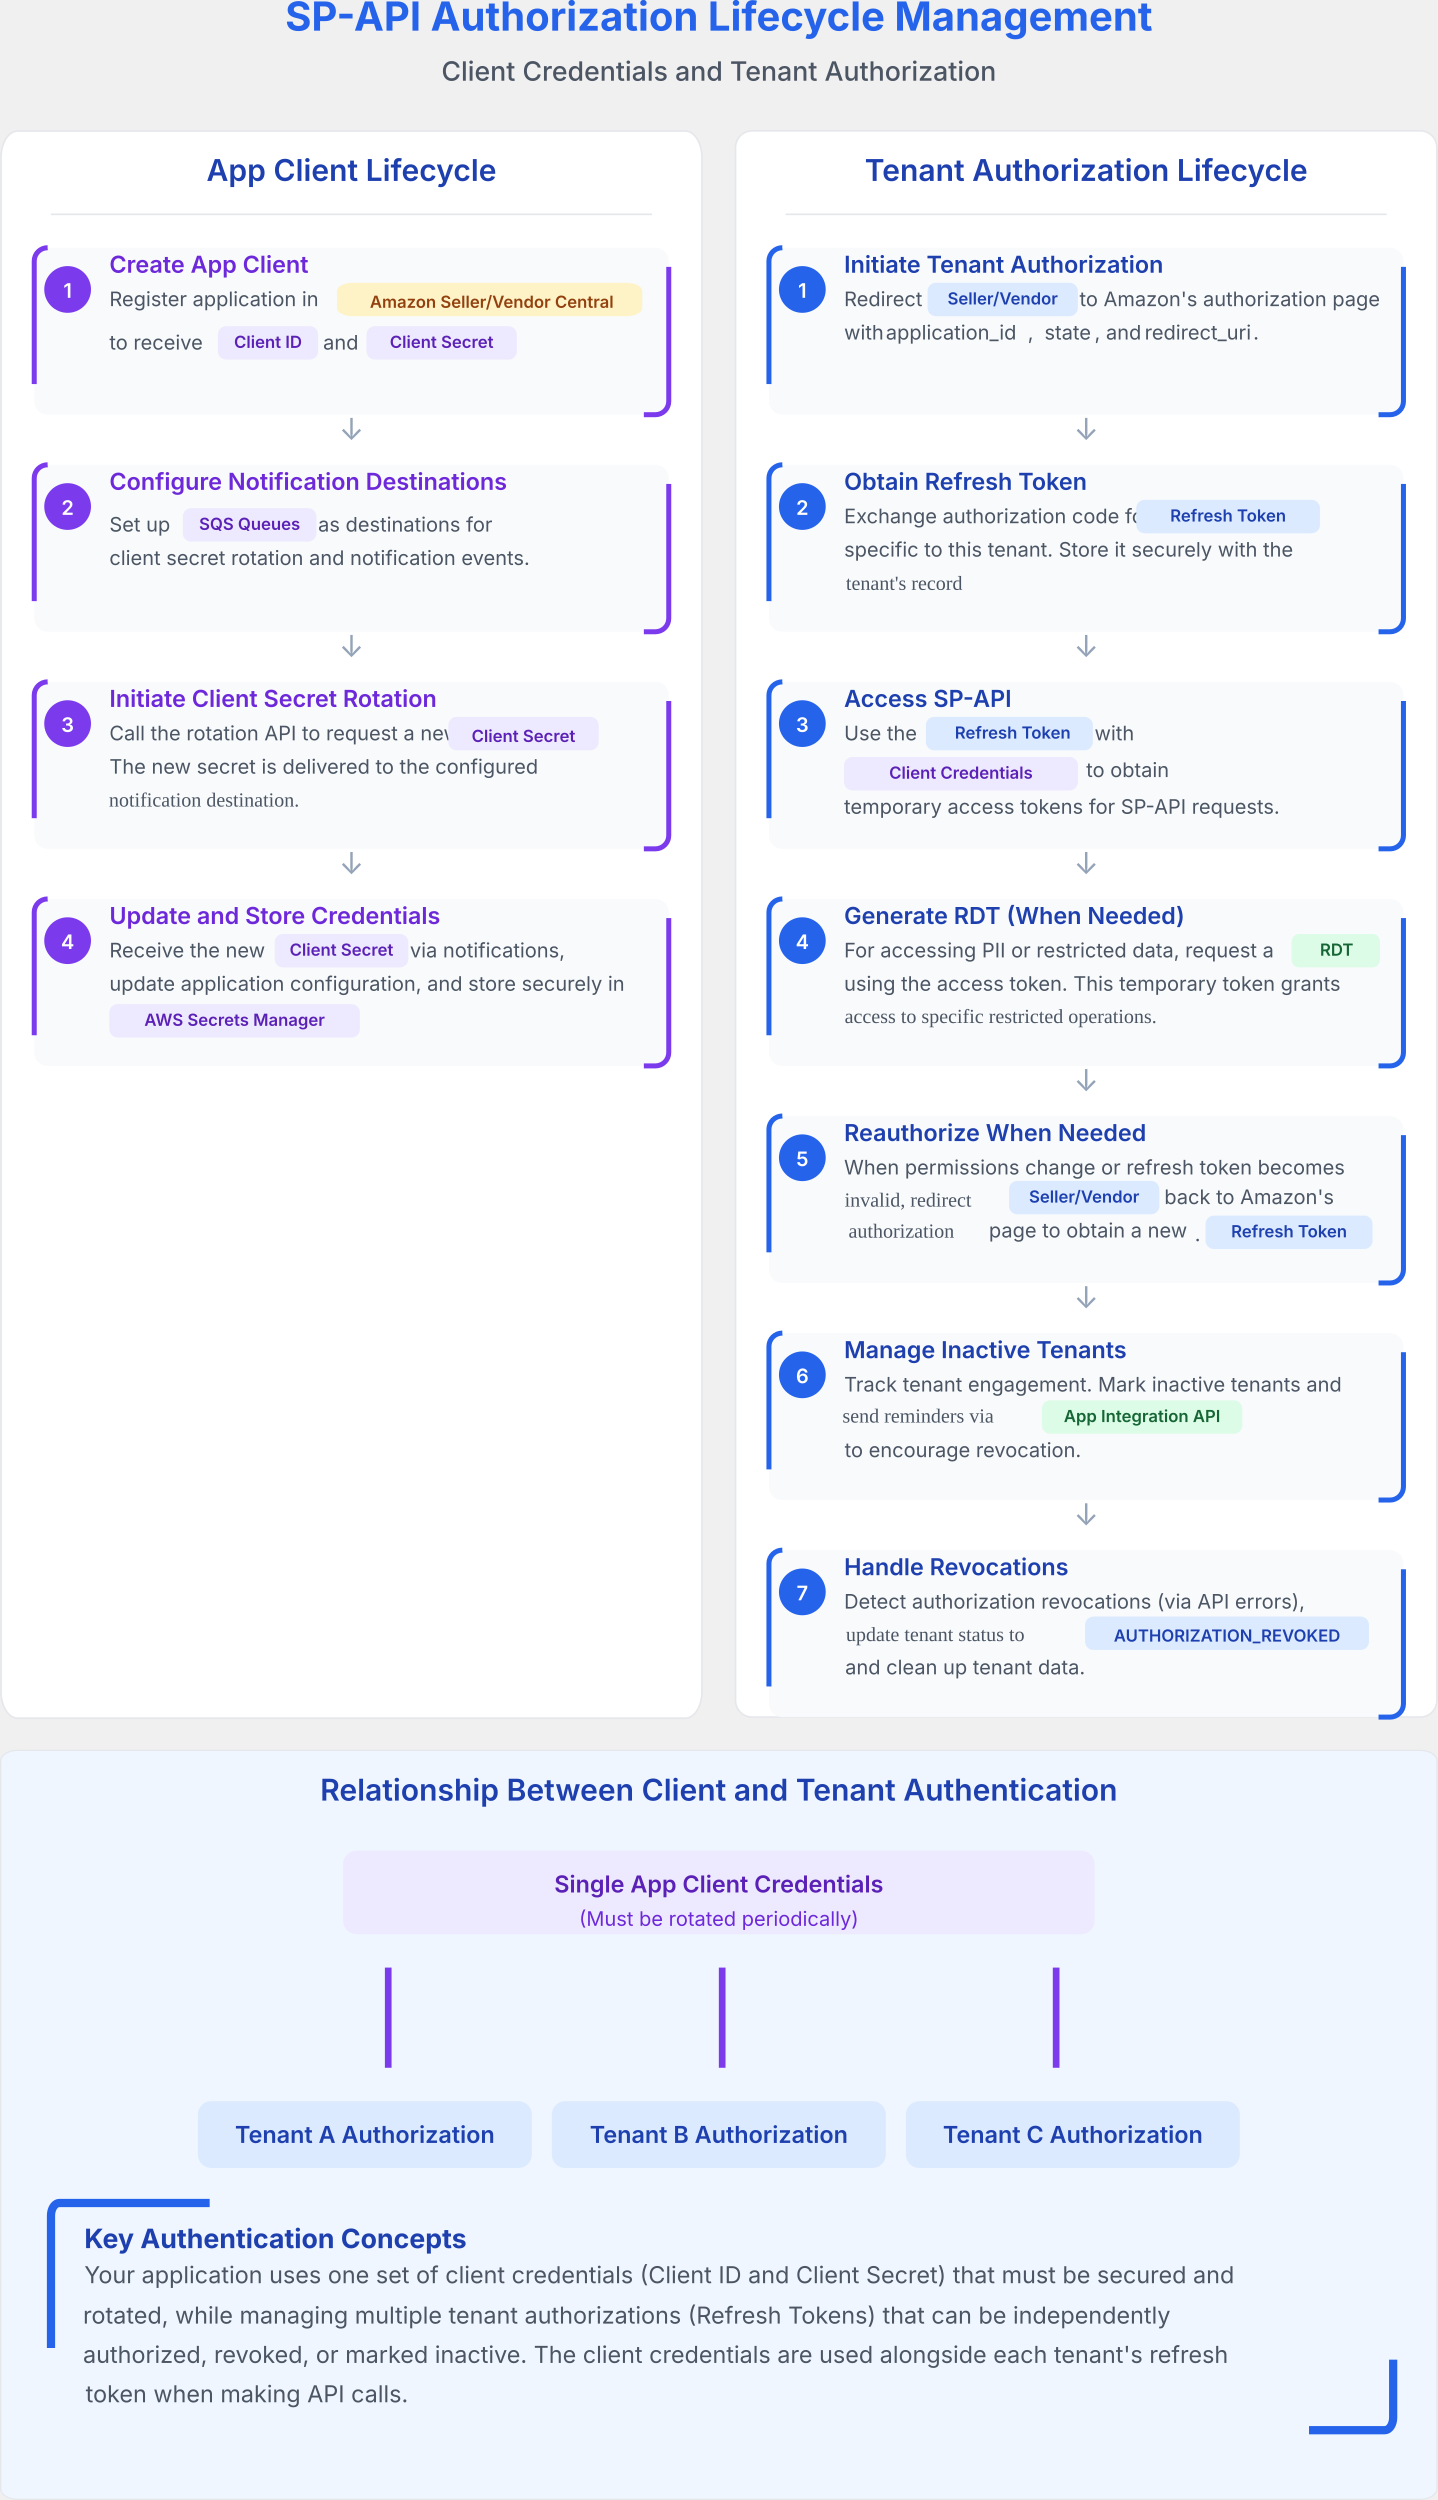
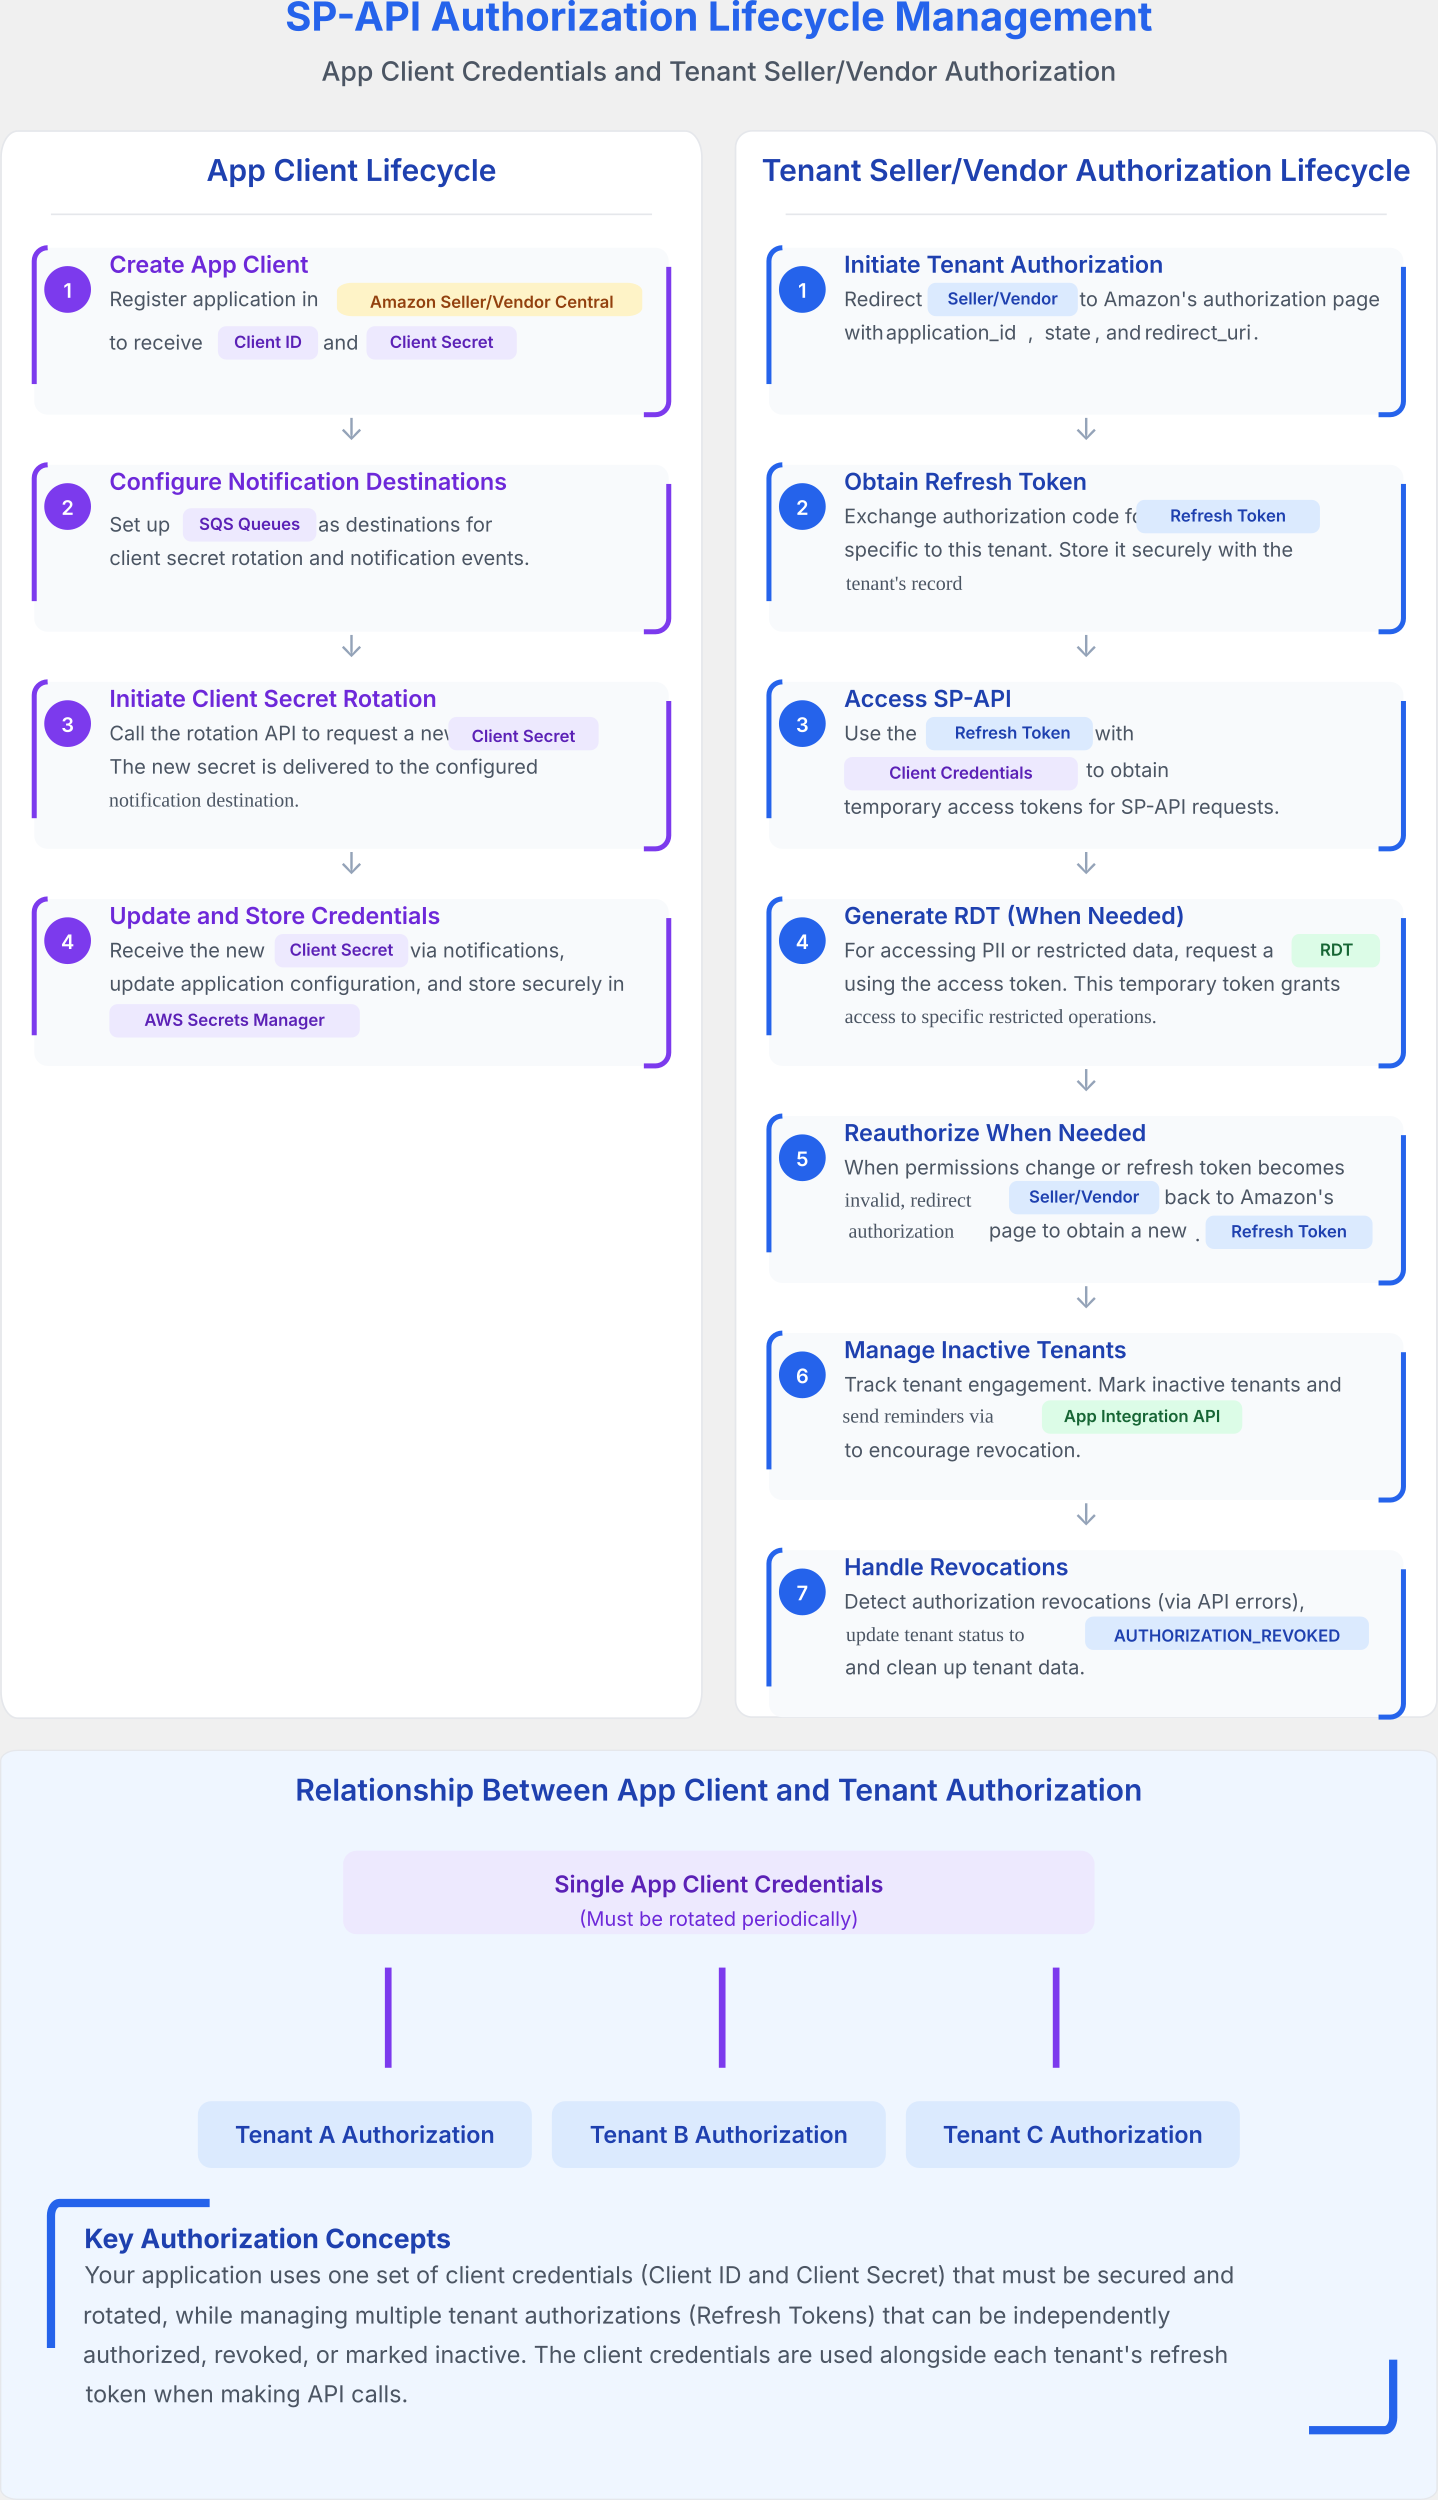
<svg xmlns="http://www.w3.org/2000/svg" viewBox="0 0 861 1497.195" version="1.1" id="svg116" width="861" height="1497.195">
  <defs id="defs116" />
  <text x="430.5" y="18.352" font-family="Inter, sans-serif" font-size="24px" font-weight="700" text-anchor="middle" fill="#2563eb" id="text2">SP-API Authorization Lifecycle Management</text>
-   <text x="430.5" y="48.352" font-family="Inter, sans-serif" font-size="16px" font-weight="500" text-anchor="middle" fill="#4b5563" id="text3">Client Credentials and Tenant Authorization</text>
+   <text x="430.5" y="48.352" font-family="Inter, sans-serif" font-size="16px" font-weight="500" text-anchor="middle" fill="#4b5563" id="text3">App Client Credentials and Tenant Seller/Vendor Authorization</text>
  <g id="g89" transform="translate(-69.5,-41.64844)">
    <rect x="70.129" y="120.129" width="419.742" height="950.512" fill="#ffffff" rx="9.994" ry="15.842" stroke="#e5e7eb" stroke-width="1" id="rect3" />
    <text x="280" y="150" font-family="Inter, sans-serif" font-size="18px" font-weight="600" text-anchor="middle" fill="#1e40af" id="text4">App Client Lifecycle</text>
    <line x1="100" y1="170" x2="460" y2="170" stroke="#e5e7eb" stroke-width="1" id="line4" />
    <rect x="510" y="120" width="420" height="950" fill="#ffffff" rx="10" ry="10" stroke="#e5e7eb" stroke-width="1" id="rect4" />
-     <text x="720" y="150" font-family="Inter, sans-serif" font-size="18px" font-weight="600" text-anchor="middle" fill="#1e40af" id="text5">Tenant Authorization Lifecycle</text>
+     <text x="720" y="150" font-family="Inter, sans-serif" font-size="18px" font-weight="600" text-anchor="middle" fill="#1e40af" id="text5">Tenant Seller/Vendor Authorization Lifecycle</text>
    <line x1="540" y1="170" x2="900" y2="170" stroke="#e5e7eb" stroke-width="1" id="line5" />
    <g id="g34">
      <rect x="90" y="190" width="380" height="100" fill="#f8fafc" rx="8" ry="8" stroke="#7c3aed" stroke-width="3" stroke-opacity="1" stroke-dasharray="0, 380, 100, 0" id="rect5" />
      <circle cx="110" cy="215" r="14" fill="#7c3aed" id="circle5" />
      <text x="110" y="220" font-family="Inter, sans-serif" font-size="12px" font-weight="600" text-anchor="middle" fill="#ffffff" id="text6">1</text>
      <text x="135" y="205" font-family="Inter, sans-serif" font-size="14px" font-weight="600" fill="#6d28d9" id="text7">Create App Client</text>
      <text x="135" y="225" font-family="Inter, sans-serif" font-size="12px" fill="#4b5563" id="text8">Register application in</text>
      <rect x="271.284" y="211" width="182.853" height="20" fill="#fef3c7" rx="9.143" ry="5" id="rect8" style="stroke-width:1.352" />
      <text x="364" y="226" font-family="Inter, sans-serif" font-size="10px" font-weight="600" text-anchor="middle" fill="#92400e" id="text9">Amazon Seller/Vendor Central</text>
      <text x="135" y="251" font-family="Inter, sans-serif" font-size="12px" fill="#4b5563" id="text10">to receive</text>
      <rect x="200" y="237" width="60" height="20" fill="#ede9fe" rx="5" ry="5" id="rect10" />
      <text x="230" y="250" font-family="Inter, sans-serif" font-size="10px" font-weight="600" text-anchor="middle" fill="#5b21b6" id="text11">Client ID</text>
      <text x="263" y="251" font-family="Inter, sans-serif" font-size="12px" fill="#4b5563" id="text12">and</text>
      <rect x="289" y="237" width="90" height="20" fill="#ede9fe" rx="5" ry="5" id="rect12" />
      <text x="334" y="250" font-family="Inter, sans-serif" font-size="10px" font-weight="600" text-anchor="middle" fill="#5b21b6" id="text13">Client Secret</text>
      <text x="280" y="305" font-family="Inter, sans-serif" font-size="18px" text-anchor="middle" fill="#94a3b8" id="text14">↓</text>
      <rect x="90" y="320" width="380" height="100" fill="#f8fafc" rx="8" ry="8" stroke="#7c3aed" stroke-width="3" stroke-opacity="1" stroke-dasharray="0, 380, 100, 0" id="rect14" />
      <circle cx="110" cy="345" r="14" fill="#7c3aed" id="circle14" />
      <text x="110" y="350" font-family="Inter, sans-serif" font-size="12px" font-weight="600" text-anchor="middle" fill="#ffffff" id="text15">2</text>
      <text x="135" y="335" font-family="Inter, sans-serif" font-size="14px" font-weight="600" fill="#6d28d9" id="text16">Configure Notification Destinations</text>
      <text x="135" y="360" font-family="Inter, sans-serif" font-size="12px" fill="#4b5563" id="text17">Set up</text>
      <rect x="179" y="346" width="80" height="20" fill="#ede9fe" rx="5" ry="5" id="rect17" />
      <text x="219" y="359" font-family="Inter, sans-serif" font-size="10px" font-weight="600" text-anchor="middle" fill="#5b21b6" id="text18">SQS Queues</text>
      <text x="260" y="360" font-family="Inter, sans-serif" font-size="12px" fill="#4b5563" id="text19">as destinations for</text>
      <text x="135" y="380" font-family="Inter, sans-serif" font-size="12px" fill="#4b5563" id="text20">client secret rotation and notification events.</text>
      <text x="280" y="435" font-family="Inter, sans-serif" font-size="18px" text-anchor="middle" fill="#94a3b8" id="text21">↓</text>
      <rect x="90" y="450" width="380" height="100" fill="#f8fafc" rx="8" ry="8" stroke="#7c3aed" stroke-width="3" stroke-opacity="1" stroke-dasharray="0, 380, 100, 0" id="rect21" />
      <circle cx="110" cy="475" r="14" fill="#7c3aed" id="circle21" />
      <text x="110" y="480" font-family="Inter, sans-serif" font-size="12px" font-weight="600" text-anchor="middle" fill="#ffffff" id="text22">3</text>
      <text x="135" y="465" font-family="Inter, sans-serif" font-size="14px" font-weight="600" fill="#6d28d9" id="text23">Initiate Client Secret Rotation</text>
      <text x="135" y="485" font-family="Inter, sans-serif" font-size="12px" fill="#4b5563" id="text24">Call the rotation API to request a new</text>
      <rect x="338" y="471" width="90" height="20" fill="#ede9fe" rx="5" ry="5" id="rect24" />
      <text x="383" y="486" font-family="Inter, sans-serif" font-size="10px" font-weight="600" text-anchor="middle" fill="#5b21b6" id="text25">Client Secret</text>
      <text x="135" y="505" font-family="Inter, sans-serif" font-size="12px" fill="#4b5563" id="text26">
        <tspan id="tspan116" x="135" y="505">The new secret is delivered to the configured</tspan>
        <tspan id="tspan117" x="135" y="520" />
      </text>
      <text x="280" y="565" font-family="Inter, sans-serif" font-size="18px" text-anchor="middle" fill="#94a3b8" id="text27">↓</text>
      <rect x="90" y="580" width="380" height="100" fill="#f8fafc" rx="8" ry="8" stroke="#7c3aed" stroke-width="3" stroke-opacity="1" stroke-dasharray="0, 380, 100, 0" id="rect27" />
      <circle cx="110" cy="605" r="14" fill="#7c3aed" id="circle27" />
      <text x="110" y="610" font-family="Inter, sans-serif" font-size="12px" font-weight="600" text-anchor="middle" fill="#ffffff" id="text28">4</text>
      <text x="135" y="595" font-family="Inter, sans-serif" font-size="14px" font-weight="600" fill="#6d28d9" id="text29">Update and Store Credentials</text>
      <text x="135" y="615" font-family="Inter, sans-serif" font-size="12px" fill="#4b5563" id="text30">Receive the new</text>
      <rect x="234" y="601" width="80" height="20" fill="#ede9fe" rx="5" ry="5" id="rect30" />
      <text x="274" y="614" font-family="Inter, sans-serif" font-size="10px" font-weight="600" text-anchor="middle" fill="#5b21b6" id="text31">Client Secret</text>
      <text x="315" y="615" font-family="Inter, sans-serif" font-size="12px" fill="#4b5563" id="text32">via notifications,</text>
      <text x="135" y="635" font-family="Inter, sans-serif" font-size="12px" fill="#4b5563" id="text33">update application configuration, and store securely in</text>
      <rect x="135" y="643" width="150" height="20" fill="#ede9fe" rx="5" ry="5" id="rect33" />
      <text x="210" y="656" font-family="Inter, sans-serif" font-size="10px" font-weight="600" text-anchor="middle" fill="#5b21b6" id="text34">AWS Secrets Manager</text>
      <text xml:space="preserve" style="text-align:start;writing-mode:lr-tb;direction:ltr;text-anchor:start;fill:#4b5563;fill-opacity:1" x="134.733" y="524.671" id="text118">
        <tspan id="tspan118" x="134.733" y="524.671" style="fill:#4b5563;fill-opacity:1">notification destination.</tspan>
      </text>
    </g>
    <g id="g88">
      <rect x="530" y="190" width="380" height="100" fill="#f8fafc" rx="8" ry="8" stroke="#2563eb" stroke-width="3" stroke-opacity="1" stroke-dasharray="0, 380, 100, 0" id="rect34" />
      <circle cx="550" cy="215" r="14" fill="#2563eb" id="circle34" />
      <text x="550" y="220" font-family="Inter, sans-serif" font-size="12px" font-weight="600" text-anchor="middle" fill="#ffffff" id="text35">1</text>
      <text x="575" y="205" font-family="Inter, sans-serif" font-size="14px" font-weight="600" fill="#1e40af" id="text36">Initiate Tenant Authorization</text>
      <text x="575" y="225" font-family="Inter, sans-serif" font-size="12px" fill="#4b5563" id="text37">Redirect</text>
      <rect x="625" y="211" width="90" height="20" fill="#dbeafe" rx="5" ry="5" id="rect37" />
      <text x="670" y="224" font-family="Inter, sans-serif" font-size="10px" font-weight="600" text-anchor="middle" fill="#1e40af" id="text38">Seller/Vendor</text>
      <text x="716" y="225" font-family="Inter, sans-serif" font-size="12px" fill="#4b5563" id="text39">to Amazon's authorization page</text>
      <text x="575" y="245" font-family="Inter, sans-serif" font-size="12px" fill="#4b5563" id="text40">with</text>
      <text x="600" y="245" font-family="Inter, sans-serif" font-size="12px" fill="#4b5563" id="text41">application_id</text>
      <text x="685" y="245" font-family="Inter, sans-serif" font-size="12px" fill="#4b5563" id="text42">,</text>
      <text x="695" y="245" font-family="Inter, sans-serif" font-size="12px" fill="#4b5563" id="text43">state</text>
      <text x="725" y="245" font-family="Inter, sans-serif" font-size="12px" fill="#4b5563" id="text44">, and</text>
      <text x="755" y="245" font-family="Inter, sans-serif" font-size="12px" fill="#4b5563" id="text45">redirect_uri</text>
      <text x="820" y="245" font-family="Inter, sans-serif" font-size="12px" fill="#4b5563" id="text46">.</text>
      <text x="720" y="305" font-family="Inter, sans-serif" font-size="18px" text-anchor="middle" fill="#94a3b8" id="text47">↓</text>
      <rect x="530" y="320" width="380" height="100" fill="#f8fafc" rx="8" ry="8" stroke="#2563eb" stroke-width="3" stroke-opacity="1" stroke-dasharray="0, 380, 100, 0" id="rect47" />
      <circle cx="550" cy="345" r="14" fill="#2563eb" id="circle47" />
      <text x="550" y="350" font-family="Inter, sans-serif" font-size="12px" font-weight="600" text-anchor="middle" fill="#ffffff" id="text48">2</text>
      <text x="575" y="335" font-family="Inter, sans-serif" font-size="14px" font-weight="600" fill="#1e40af" id="text49">Obtain Refresh Token</text>
      <text x="575" y="355" font-family="Inter, sans-serif" font-size="12px" fill="#4b5563" id="text50">Exchange authorization code for a</text>
      <rect x="750" y="341" width="110" height="20" fill="#dbeafe" rx="5" ry="5" id="rect50" />
      <text x="805" y="354" font-family="Inter, sans-serif" font-size="10px" font-weight="600" text-anchor="middle" fill="#1e40af" id="text51">Refresh Token</text>
      <text x="575" y="375" font-family="Inter, sans-serif" font-size="12px" fill="#4b5563" id="text52">specific to this tenant. Store it securely with the</text>
      <text x="720" y="435" font-family="Inter, sans-serif" font-size="18px" text-anchor="middle" fill="#94a3b8" id="text53">↓</text>
      <rect x="530" y="450" width="380" height="100" fill="#f8fafc" rx="8" ry="8" stroke="#2563eb" stroke-width="3" stroke-opacity="1" stroke-dasharray="0, 380, 100, 0" id="rect53" />
      <circle cx="550" cy="475" r="14" fill="#2563eb" id="circle53" />
      <text x="550" y="480" font-family="Inter, sans-serif" font-size="12px" font-weight="600" text-anchor="middle" fill="#ffffff" id="text54">3</text>
      <text x="575" y="465" font-family="Inter, sans-serif" font-size="14px" font-weight="600" fill="#1e40af" id="text55">Access SP-API</text>
      <text x="575" y="485" font-family="Inter, sans-serif" font-size="12px" fill="#4b5563" id="text56">Use the</text>
      <rect x="624" y="471" width="100" height="20" fill="#dbeafe" rx="5" ry="5" id="rect56" />
      <text x="676" y="484" font-family="Inter, sans-serif" font-size="10px" font-weight="600" text-anchor="middle" fill="#1e40af" id="text57">Refresh Token</text>
      <text x="725" y="485" font-family="Inter, sans-serif" font-size="12px" fill="#4b5563" id="text58">with</text>
      <rect x="575" y="495" width="140" height="20" fill="#ede9fe" rx="5" ry="5" id="rect58" />
      <text x="645" y="508" font-family="Inter, sans-serif" font-size="10px" font-weight="600" text-anchor="middle" fill="#5b21b6" id="text59">Client Credentials</text>
      <text x="720" y="507" font-family="Inter, sans-serif" font-size="12px" fill="#4b5563" id="text60">to obtain</text>
      <text x="575" y="529" font-family="Inter, sans-serif" font-size="12px" fill="#4b5563" id="text61">temporary access tokens for SP-API requests.</text>
      <text x="720" y="565" font-family="Inter, sans-serif" font-size="18px" text-anchor="middle" fill="#94a3b8" id="text62">↓</text>
      <rect x="530" y="580" width="380" height="100" fill="#f8fafc" rx="8" ry="8" stroke="#2563eb" stroke-width="3" stroke-opacity="1" stroke-dasharray="0, 380, 100, 0" id="rect62" />
      <circle cx="550" cy="605" r="14" fill="#2563eb" id="circle62" />
      <text x="550" y="610" font-family="Inter, sans-serif" font-size="12px" font-weight="600" text-anchor="middle" fill="#ffffff" id="text63">4</text>
      <text x="575" y="595" font-family="Inter, sans-serif" font-size="14px" font-weight="600" fill="#1e40af" id="text64">Generate RDT (When Needed)</text>
      <text x="575" y="615" font-family="Inter, sans-serif" font-size="12px" fill="#4b5563" id="text65">For accessing PII or restricted data, request a</text>
      <rect x="842.969" y="601" width="53.031" height="20" fill="#dcfce7" rx="4.419" ry="5" id="rect65" style="stroke-width:0.94" />
      <text x="870" y="614" font-family="Inter, sans-serif" font-size="10px" font-weight="600" text-anchor="middle" fill="#166534" id="text66">RDT</text>
      <text x="575" y="635" font-family="Inter, sans-serif" font-size="12px" fill="#4b5563" id="text67">using the access token. This temporary token grants</text>
      <text x="720" y="695" font-family="Inter, sans-serif" font-size="18px" text-anchor="middle" fill="#94a3b8" id="text68">↓</text>
      <rect x="530" y="710" width="380" height="100" fill="#f8fafc" rx="8" ry="8" stroke="#2563eb" stroke-width="3" stroke-opacity="1" stroke-dasharray="0, 380, 100, 0" id="rect68" />
      <circle cx="550" cy="735" r="14" fill="#2563eb" id="circle68" />
      <text x="550" y="740" font-family="Inter, sans-serif" font-size="12px" font-weight="600" text-anchor="middle" fill="#ffffff" id="text69">5</text>
      <text x="575" y="725" font-family="Inter, sans-serif" font-size="14px" font-weight="600" fill="#1e40af" id="text70">Reauthorize When Needed</text>
      <text x="575" y="745" font-family="Inter, sans-serif" font-size="12px" fill="#4b5563" id="text71">When permissions change or refresh token becomes</text>
      <rect x="673.791" y="748.867" width="90" height="20" fill="#dbeafe" rx="5" ry="5" id="rect71" />
      <text x="718.791" y="761.867" font-family="Inter, sans-serif" font-size="10px" font-weight="600" text-anchor="middle" fill="#1e40af" id="text72">Seller/Vendor</text>
      <text x="766.791" y="762.739" font-family="Inter, sans-serif" font-size="12px" fill="#4b5563" id="text73">back to Amazon's</text>
      <text x="661.725" y="782.739" font-family="Inter, sans-serif" font-size="12px" fill="#4b5563" id="text74">page to obtain a new</text>
      <rect x="791.503" y="769.642" width="100" height="20" fill="#dbeafe" rx="5" ry="5" id="rect74" />
      <text x="841.503" y="782.642" font-family="Inter, sans-serif" font-size="10px" font-weight="600" text-anchor="middle" fill="#1e40af" id="text75">Refresh Token</text>
      <text x="785" y="785" font-family="Inter, sans-serif" font-size="12px" fill="#4b5563" id="text76">.</text>
      <text x="720" y="825" font-family="Inter, sans-serif" font-size="18px" text-anchor="middle" fill="#94a3b8" id="text77">↓</text>
      <rect x="530" y="840" width="380" height="100" fill="#f8fafc" rx="8" ry="8" stroke="#2563eb" stroke-width="3" stroke-opacity="1" stroke-dasharray="0, 380, 100, 0" id="rect77" />
      <circle cx="550" cy="865" r="14" fill="#2563eb" id="circle77" />
      <text x="550" y="870" font-family="Inter, sans-serif" font-size="12px" font-weight="600" text-anchor="middle" fill="#ffffff" id="text78">6</text>
      <text x="575" y="855" font-family="Inter, sans-serif" font-size="14px" font-weight="600" fill="#1e40af" id="text79">Manage Inactive Tenants</text>
      <text x="575" y="875" font-family="Inter, sans-serif" font-size="12px" fill="#4b5563" id="text80">Track tenant engagement. Mark inactive tenants and</text>
      <rect x="693.472" y="880.288" width="120" height="20" fill="#dcfce7" rx="5" ry="5" id="rect80" />
      <text x="753.472" y="893.288" font-family="Inter, sans-serif" font-size="10px" font-weight="600" text-anchor="middle" fill="#166534" id="text81">App Integration API</text>
      <text x="575.333" y="914.292" font-family="Inter, sans-serif" font-size="12px" fill="#4b5563" id="text82">to encourage revocation.</text>
      <text x="720" y="955" font-family="Inter, sans-serif" font-size="18px" text-anchor="middle" fill="#94a3b8" id="text83">↓</text>
      <rect x="530" y="970" width="380" height="100" fill="#f8fafc" rx="8" ry="8" stroke="#2563eb" stroke-width="3" stroke-opacity="1" stroke-dasharray="0, 380, 100, 0" id="rect83" />
      <circle cx="550" cy="995" r="14" fill="#2563eb" id="circle83" />
      <text x="550" y="1000" font-family="Inter, sans-serif" font-size="12px" font-weight="600" text-anchor="middle" fill="#ffffff" id="text84">7</text>
      <text x="575" y="985" font-family="Inter, sans-serif" font-size="14px" font-weight="600" fill="#1e40af" id="text85">Handle Revocations</text>
      <text x="575" y="1005" font-family="Inter, sans-serif" font-size="12px" fill="#4b5563" id="text86">Detect authorization revocations (via API errors),</text>
      <rect x="719.348" y="1009.77" width="170" height="20" fill="#dbeafe" rx="5" ry="5" id="rect86" />
      <text x="804.348" y="1024.77" font-family="Inter, sans-serif" font-size="10px" font-weight="600" text-anchor="middle" fill="#1e40af" id="text87">AUTHORIZATION_REVOKED</text>
      <text x="575.648" y="1044.354" font-family="Inter, sans-serif" font-size="12px" fill="#4b5563" id="text88">and clean up tenant data.</text>
      <text xml:space="preserve" style="text-align:start;writing-mode:lr-tb;direction:ltr;text-anchor:start;fill:#4b5563;fill-opacity:1" x="575.326" y="654.307" id="text119">
        <tspan id="tspan119" x="575.326" y="654.307">access to specific restricted operations.</tspan>
      </text>
      <text xml:space="preserve" style="text-align:start;writing-mode:lr-tb;direction:ltr;text-anchor:start;fill:#4b5563;fill-opacity:1" x="575.326" y="764.262" id="text120">
        <tspan id="tspan120" x="575.326" y="764.262">invalid, redirect</tspan>
      </text>
      <text xml:space="preserve" style="text-align:start;writing-mode:lr-tb;direction:ltr;text-anchor:start;fill:#4b5563;fill-opacity:1" x="577.649" y="782.846" id="text121">
        <tspan id="tspan121" x="577.649" y="782.846">authorization</tspan>
      </text>
      <text xml:space="preserve" style="text-align:start;writing-mode:lr-tb;direction:ltr;text-anchor:start;fill:#4b5563;fill-opacity:1" x="576.1" y="394.907" id="text122">
        <tspan id="tspan122" x="576.1" y="394.907">tenant's record</tspan>
      </text>
      <text xml:space="preserve" style="text-align:start;writing-mode:lr-tb;direction:ltr;text-anchor:start;fill:#4b5563;fill-opacity:1" x="571.003" y="893.575" id="text123">
        <tspan id="tspan123" x="571.003" y="893.575"> send reminders via</tspan>
      </text>
      <text xml:space="preserve" style="text-align:start;writing-mode:lr-tb;direction:ltr;text-anchor:start;fill:#4b5563;fill-opacity:1" x="576.1" y="1024.436" id="text124">
        <tspan id="tspan124" x="576.1" y="1024.436">update tenant status to</tspan>
      </text>
    </g>
  </g>
  <rect x="0.4" y="1048.252" width="860.199" height="448.543" fill="#eff6ff" rx="10.002" ry="6.408" stroke="#e5e7eb" stroke-width="0.801" id="rect89" />
-   <text x="430.5" y="1078.352" font-family="Inter, sans-serif" font-size="18px" font-weight="600" text-anchor="middle" fill="#1e40af" id="text89">Relationship Between Client and Tenant Authentication</text>
+   <text x="430.5" y="1078.352" font-family="Inter, sans-serif" font-size="18px" font-weight="600" text-anchor="middle" fill="#1e40af" id="text89">Relationship Between App Client and Tenant Authorization</text>
  <rect x="205.5" y="1108.352" width="450" height="50" fill="#ede9fe" rx="8" ry="8" id="rect90" />
  <text x="430.5" y="1133.352" font-family="Inter, sans-serif" font-size="14px" font-weight="600" text-anchor="middle" fill="#5b21b6" id="text90">Single App Client Credentials</text>
  <text x="430.5" y="1153.352" font-family="Inter, sans-serif" font-size="12px" font-weight="400" text-anchor="middle" fill="#6d28d9" id="text91">(Must be rotated periodically)</text>
  <rect x="230.5" y="1178.352" width="4" height="60" fill="#7c3aed" id="rect91" />
  <rect x="430.5" y="1178.352" width="4" height="60" fill="#7c3aed" id="rect92" />
  <rect x="630.5" y="1178.352" width="4" height="60" fill="#7c3aed" id="rect93" />
  <rect x="118.5" y="1258.352" width="200" height="40" fill="#dbeafe" rx="8" ry="8" id="rect94" />
  <text x="218.5" y="1283.352" font-family="Inter, sans-serif" font-size="14px" font-weight="600" text-anchor="middle" fill="#1e40af" id="text94">Tenant A Authorization</text>
  <rect x="330.5" y="1258.352" width="200" height="40" fill="#dbeafe" rx="8" ry="8" id="rect95" />
  <text x="430.5" y="1283.352" font-family="Inter, sans-serif" font-size="14px" font-weight="600" text-anchor="middle" fill="#1e40af" id="text95">Tenant B Authorization</text>
  <rect x="542.5" y="1258.352" width="200" height="40" fill="#dbeafe" rx="8" ry="8" id="rect96" />
  <text x="642.5" y="1283.352" font-family="Inter, sans-serif" font-size="14px" font-weight="600" text-anchor="middle" fill="#1e40af" id="text96">Tenant C Authorization</text>
  <rect x="30.535" y="1319.325" width="803.802" height="136.061" fill="#eff6ff" rx="5.024" ry="7.559" stroke="#2563eb" stroke-width="4.93" stroke-opacity="1" stroke-dasharray="0, 0, 90, 800" id="rect97" />
-   <text x="50.5" y="1346.352" font-family="Inter, sans-serif" font-size="16px" font-weight="700" fill="#1e40af" id="text97">Key Authentication Concepts</text>
+   <text x="50.5" y="1346.352" font-family="Inter, sans-serif" font-size="16px" font-weight="700" fill="#1e40af" id="text97">Key Authorization Concepts</text>
  <text x="50.5" y="1367.352" font-family="Inter, sans-serif" font-size="14px" fill="#4b5563" id="text98">Your application uses one set of client credentials (Client ID and Client Secret) that must be secured and</text>
  <text x="49.726" y="1391.542" font-family="Inter, sans-serif" font-size="14px" fill="#4b5563" id="text99">
    <tspan style="font-style:normal;font-variant:normal;font-weight:normal;font-stretch:normal;font-family:Inter, sans-serif;-inkscape-font-specification:'Inter, sans-serif'" id="tspan125">rotated, while managing</tspan> multiple tenant authorizations (Refresh Tokens) that can be independently</text>
  <text x="49.726" y="1415.091" font-family="Inter, sans-serif" font-size="14px" fill="#4b5563" id="text100">authorized, revoked, or marked inactive. The client credentials are used alongside each tenant's refresh</text>
  <text xml:space="preserve" style="font-style:normal;font-variant:normal;font-weight:normal;font-stretch:normal;font-size:14px;font-family:Inter, sans-serif;-inkscape-font-specification:'Inter, sans-serif';text-align:start;writing-mode:lr-tb;direction:ltr;text-anchor:start;fill:#4b5563;fill-opacity:1" x="51.295" y="1438.672" id="text126">
    <tspan id="tspan126" x="51.295" y="1438.672" style="font-size:14px">token when making API calls.</tspan>
  </text>
</svg>
